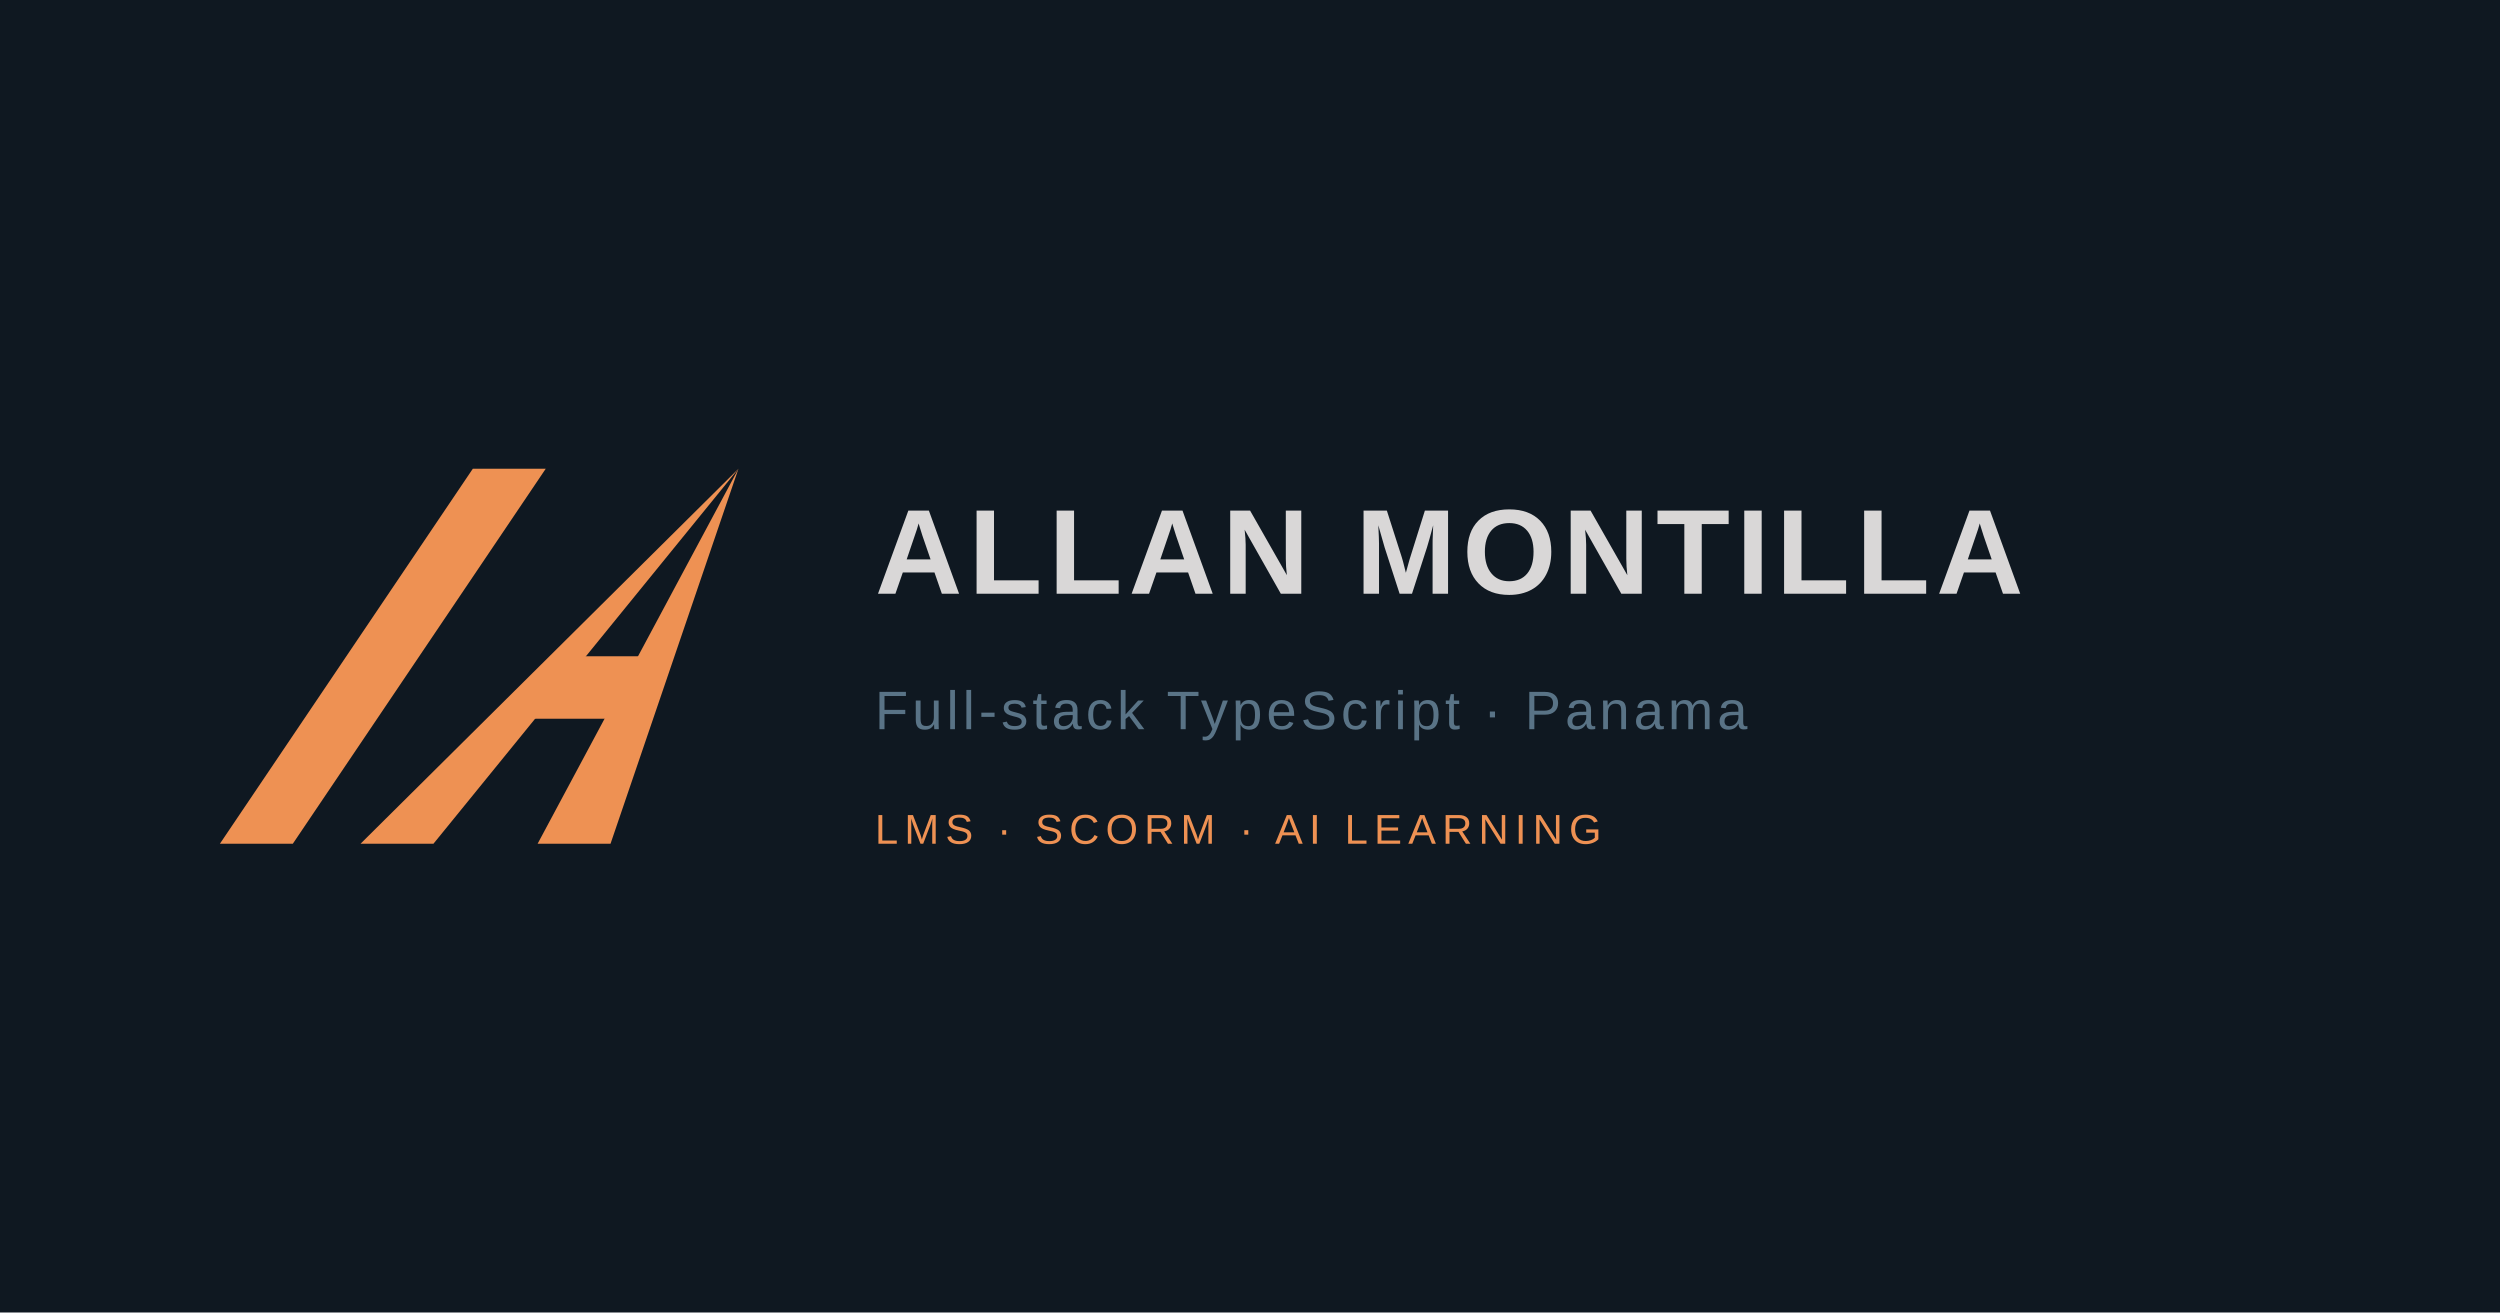
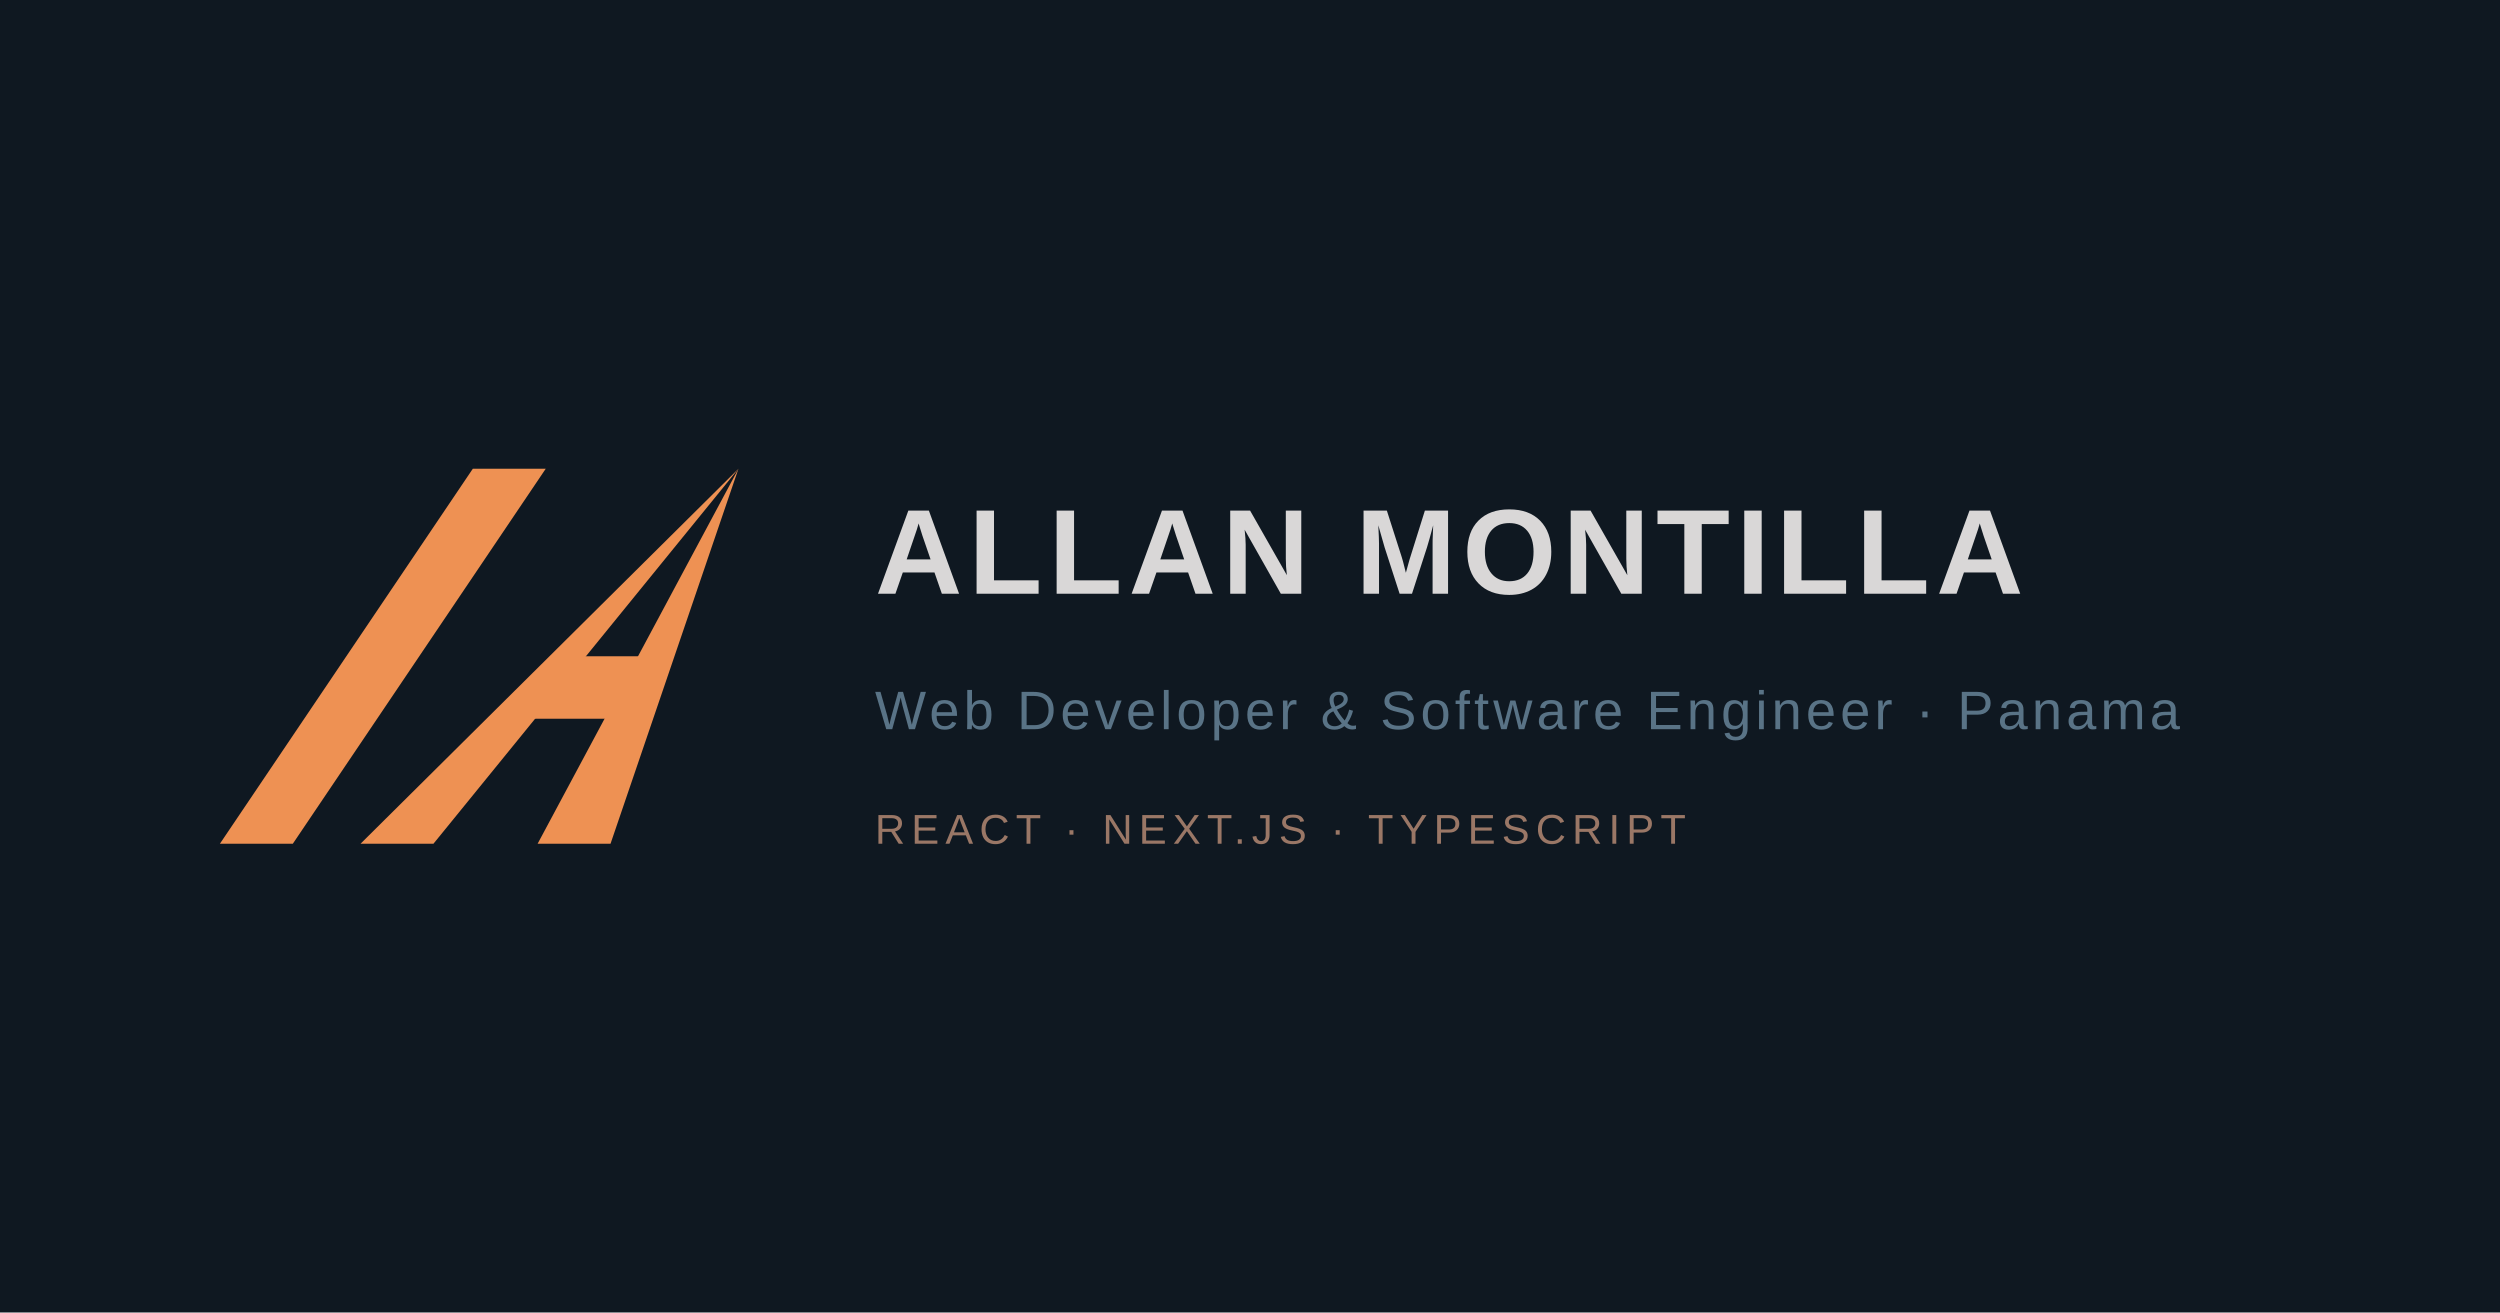
<svg xmlns="http://www.w3.org/2000/svg" viewBox="0 0 1200 630" fill="none">
  <rect width="1200" height="630" fill="#0F1821" />
  <svg x="80" y="220" width="300" height="190" viewBox="0 0 105.56 76.00" preserveAspectRatio="xMidYMid meet">
    <polygon fill="#EE9153" points="51.56,2.00 65.56,2.00 17.00,74.00 3.00,74.00" />
    <polygon fill="#EE9153" points="30.00,74.00 44.00,74.00 102.56,2.00" />
    <polygon fill="#EE9153" points="64.00,74.00 78.00,74.00 102.56,2.00" />
    <polygon fill="#EE9153" points="72.78,38.00 83.78,38.00 77.35,50.00 63.02,50.00" />
  </svg>
  <text x="420" y="285" fill="#D9D7D7" font-family="Arial Narrow, Arial, sans-serif" font-size="58" font-weight="700" letter-spacing="3">ALLAN MONTILLA</text>
-   <text x="420" y="350" fill="#597386" font-family="Arial, sans-serif" font-size="26" letter-spacing="2">Full-stack TypeScript · Panama</text>
-   <text x="420" y="405" fill="#EE9153" font-family="Arial, sans-serif" font-size="20" letter-spacing="3">LMS · SCORM · AI LEARNING</text>
+   <text x="420" y="350" fill="#597386" font-family="Arial, sans-serif" font-size="26" letter-spacing="2">Web Developer &amp; Software Engineer · Panama</text>
+   <text x="420" y="405" fill="#9A7766" font-family="Arial, sans-serif" font-size="20" letter-spacing="3">REACT · NEXT.JS · TYPESCRIPT</text>
</svg>
